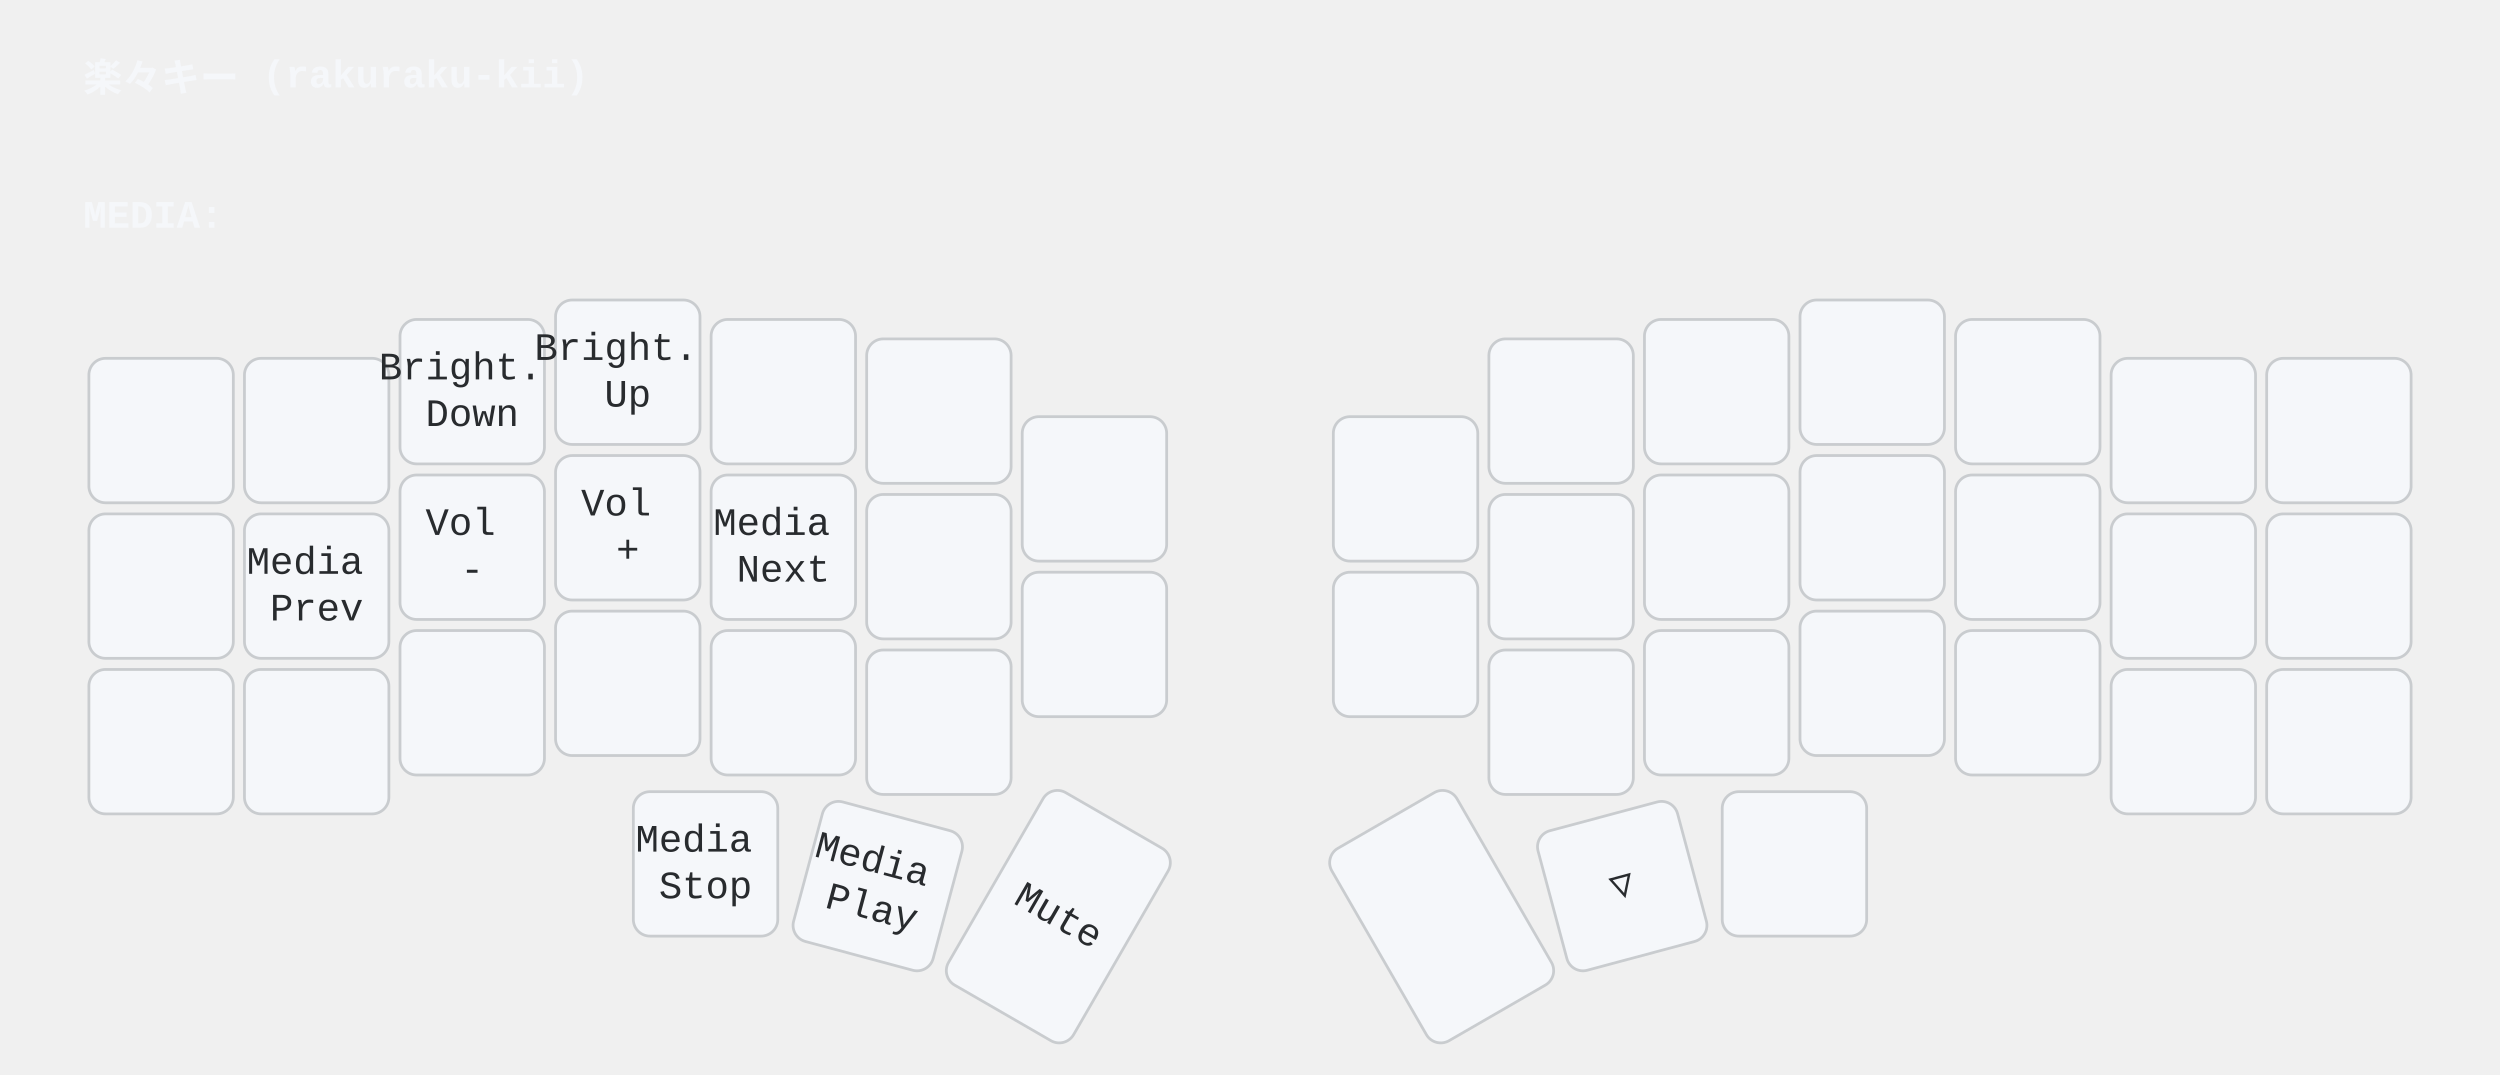
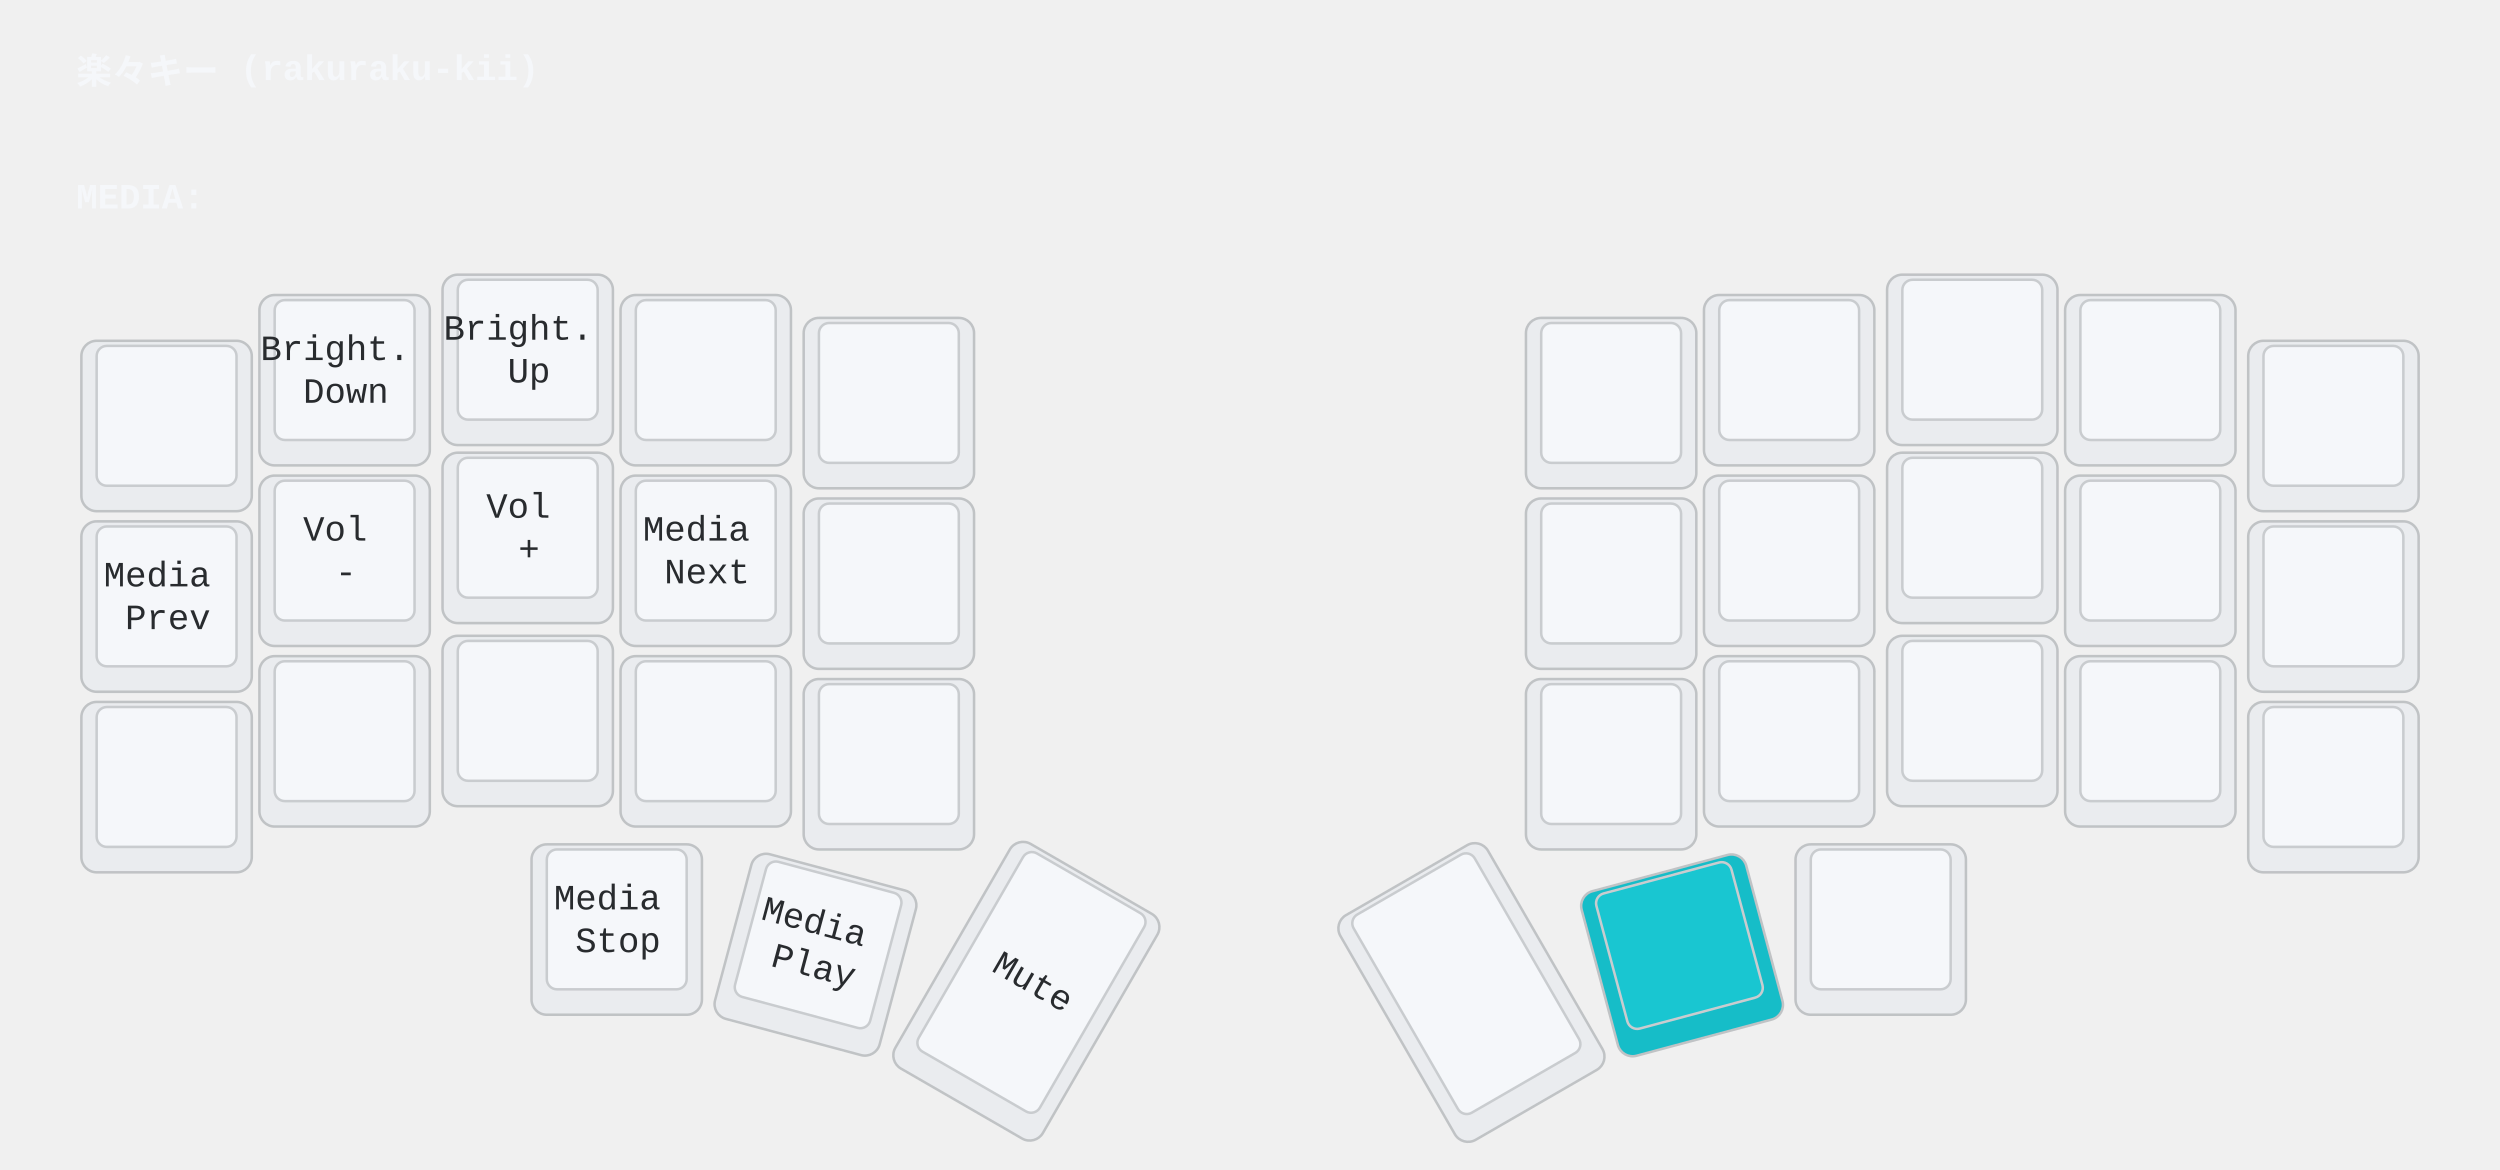
- <svg xmlns="http://www.w3.org/2000/svg" width="900" height="387" viewBox="0 0 900 387" class="keymap">
+ <svg xmlns="http://www.w3.org/2000/svg" width="983" height="460" viewBox="0 0 983 460" class="keymap">
  <style>/* inherit to force styles through use tags */
svg path {
    fill: inherit;
}

/* font and background color specifications */
* {
    background:#282B2E; 
    }
svg.keymap {
    font-family: SFMono-Regular,Consolas,Liberation Mono,Menlo,monospace;
    font-size: 14px;
    font-kerning: normal;
    text-rendering: optimizeLegibility;
    fill: #282B2E;
}

/* default key styling */
rect.key {
    fill: #f5f7fa;
}

rect.key, rect.combo {
    stroke: #c9cccf;
    stroke-width: 1;
}

/* default key side styling, only used is draw_key_sides is set */
rect.side {
    filter: brightness(90%);
}

/* color accent for combo boxes */
rect.combo, rect.combo-separate {
    fill: #5b7cfa;
}

/* color accent for held keys */
rect.held, rect.combo.held {
    fill: #19c6d1;
}

/* color accent for ghost (optional) keys */
rect.ghost, rect.combo.ghost {
    stroke-dasharray: 4, 4;
    stroke-width: 2;
}

text {
    text-anchor: middle;
    dominant-baseline: middle;
}

/* styling for layer labels */
text.label {
    font-weight: bold;
    text-anchor: start;
    fill: #f5f7fa
}

/* styling for optional footer */
text.footer {
    text-anchor: end;
    dominant-baseline: auto;
    stroke: white;
    stroke-width: 4;
    paint-order: stroke;
}

/* styling for combo tap, and key non-tap label text */
text.combo, text.hold, text.shifted, text.left, text.right {
    font-size: 11px;
}

text.hold {
    text-anchor: middle;
    dominant-baseline: auto;
}

text.shifted {
    text-anchor: middle;
    dominant-baseline: hanging;
}

text.left {
    text-anchor: start;
}

text.right {
    text-anchor: end;
}

text.layer-activator {
    text-decoration: underline;
}

/* styling for hold/shifted label text in combo box */
text.combo.hold, text.combo.shifted, text.combo.left, text.combo.right {
    font-size: 8px;
}

/* lighter symbol for transparent keys */
text.trans {
    fill: #282B2E;
}

/* styling for combo dendrons */
path.combo {
    stroke-width: 1;
    stroke: gray;
    fill: none;
}

/* Start Tabler Icons Cleanup */
/* cannot use height/width with glyphs */
.icon-tabler &gt; path {
    fill: inherit;
    stroke: inherit;
    stroke-width: 2;
}
/* hide tabler's default box */
.icon-tabler &gt; path[stroke="none"][fill="none"] {
    visibility: hidden;
}
/* End Tabler Icons Cleanup */

}</style>
  <g transform="translate(30,0)">
    <text x="0" y="28" class="label">楽々キー (rakuraku-kii)</text>
  </g>
  <g transform="translate(0,50)">
    <g transform="translate(30, 0)" class="layer-MEDIA">
      <text x="0" y="28" class="label" id="MEDIA">MEDIA:</text>
      <g transform="translate(0, 56)">
-         <g transform="translate(28, 49)" class="key keypos-0">
-           <rect rx="6" ry="6" x="-26" y="-26" width="52" height="52" class="key" />
-         </g>
-         <g transform="translate(84, 49)" class="key keypos-1">
-           <rect rx="6" ry="6" x="-26" y="-26" width="52" height="52" class="key" />
-         </g>
-         <g transform="translate(140, 35)" class="key keypos-2">
-           <rect rx="6" ry="6" x="-26" y="-26" width="52" height="52" class="key" />
-           <text x="0" y="0" class="key tap">
+         <g transform="translate(36, 62)" class="key keypos-0">
+           <rect rx="6" ry="6" x="-34" y="-34" width="67" height="67" class="key side" />
+           <rect rx="4" ry="4" x="-28" y="-32" width="55" height="55" class="key" />
+         </g>
+         <g transform="translate(106, 44)" class="key keypos-1">
+           <rect rx="6" ry="6" x="-34" y="-34" width="67" height="67" class="key side" />
+           <rect rx="4" ry="4" x="-28" y="-32" width="55" height="55" class="key" />
+           <text x="0" y="-4" class="key tap">
            <tspan x="0" dy="-0.6em">Bright.</tspan>
            <tspan x="0" dy="1.2em">Down</tspan>
          </text>
        </g>
-         <g transform="translate(196, 28)" class="key keypos-3">
-           <rect rx="6" ry="6" x="-26" y="-26" width="52" height="52" class="key" />
-           <text x="0" y="0" class="key tap">
+         <g transform="translate(178, 36)" class="key keypos-2">
+           <rect rx="6" ry="6" x="-34" y="-34" width="67" height="67" class="key side" />
+           <rect rx="4" ry="4" x="-28" y="-32" width="55" height="55" class="key" />
+           <text x="0" y="-4" class="key tap">
            <tspan x="0" dy="-0.6em">Bright.</tspan>
            <tspan x="0" dy="1.2em">Up</tspan>
          </text>
        </g>
-         <g transform="translate(252, 35)" class="key keypos-4">
-           <rect rx="6" ry="6" x="-26" y="-26" width="52" height="52" class="key" />
-         </g>
-         <g transform="translate(308, 42)" class="key keypos-5">
-           <rect rx="6" ry="6" x="-26" y="-26" width="52" height="52" class="key" />
-         </g>
-         <g transform="translate(364, 70)" class="key keypos-6">
-           <rect rx="6" ry="6" x="-26" y="-26" width="52" height="52" class="key" />
-         </g>
-         <g transform="translate(476, 70)" class="key keypos-7">
-           <rect rx="6" ry="6" x="-26" y="-26" width="52" height="52" class="key" />
-         </g>
-         <g transform="translate(532, 42)" class="key keypos-8">
-           <rect rx="6" ry="6" x="-26" y="-26" width="52" height="52" class="key" />
-         </g>
-         <g transform="translate(588, 35)" class="key keypos-9">
-           <rect rx="6" ry="6" x="-26" y="-26" width="52" height="52" class="key" />
-         </g>
-         <g transform="translate(644, 28)" class="key keypos-10">
-           <rect rx="6" ry="6" x="-26" y="-26" width="52" height="52" class="key" />
-         </g>
-         <g transform="translate(700, 35)" class="key keypos-11">
-           <rect rx="6" ry="6" x="-26" y="-26" width="52" height="52" class="key" />
-         </g>
-         <g transform="translate(756, 49)" class="key keypos-12">
-           <rect rx="6" ry="6" x="-26" y="-26" width="52" height="52" class="key" />
-         </g>
-         <g transform="translate(812, 49)" class="key keypos-13">
-           <rect rx="6" ry="6" x="-26" y="-26" width="52" height="52" class="key" />
-         </g>
-         <g transform="translate(28, 105)" class="key keypos-14">
-           <rect rx="6" ry="6" x="-26" y="-26" width="52" height="52" class="key" />
-         </g>
-         <g transform="translate(84, 105)" class="key keypos-15">
-           <rect rx="6" ry="6" x="-26" y="-26" width="52" height="52" class="key" />
-           <text x="0" y="0" class="key tap">
+         <g transform="translate(248, 44)" class="key keypos-3">
+           <rect rx="6" ry="6" x="-34" y="-34" width="67" height="67" class="key side" />
+           <rect rx="4" ry="4" x="-28" y="-32" width="55" height="55" class="key" />
+         </g>
+         <g transform="translate(320, 53)" class="key keypos-4">
+           <rect rx="6" ry="6" x="-34" y="-34" width="67" height="67" class="key side" />
+           <rect rx="4" ry="4" x="-28" y="-32" width="55" height="55" class="key" />
+         </g>
+         <g transform="translate(604, 53)" class="key keypos-5">
+           <rect rx="6" ry="6" x="-34" y="-34" width="67" height="67" class="key side" />
+           <rect rx="4" ry="4" x="-28" y="-32" width="55" height="55" class="key" />
+         </g>
+         <g transform="translate(674, 44)" class="key keypos-6">
+           <rect rx="6" ry="6" x="-34" y="-34" width="67" height="67" class="key side" />
+           <rect rx="4" ry="4" x="-28" y="-32" width="55" height="55" class="key" />
+         </g>
+         <g transform="translate(746, 36)" class="key keypos-7">
+           <rect rx="6" ry="6" x="-34" y="-34" width="67" height="67" class="key side" />
+           <rect rx="4" ry="4" x="-28" y="-32" width="55" height="55" class="key" />
+         </g>
+         <g transform="translate(816, 44)" class="key keypos-8">
+           <rect rx="6" ry="6" x="-34" y="-34" width="67" height="67" class="key side" />
+           <rect rx="4" ry="4" x="-28" y="-32" width="55" height="55" class="key" />
+         </g>
+         <g transform="translate(888, 62)" class="key keypos-9">
+           <rect rx="6" ry="6" x="-34" y="-34" width="67" height="67" class="key side" />
+           <rect rx="4" ry="4" x="-28" y="-32" width="55" height="55" class="key" />
+         </g>
+         <g transform="translate(36, 133)" class="key keypos-10">
+           <rect rx="6" ry="6" x="-34" y="-34" width="67" height="67" class="key side" />
+           <rect rx="4" ry="4" x="-28" y="-32" width="55" height="55" class="key" />
+           <text x="0" y="-4" class="key tap">
            <tspan x="0" dy="-0.6em">Media</tspan>
            <tspan x="0" dy="1.2em">Prev</tspan>
          </text>
        </g>
-         <g transform="translate(140, 91)" class="key keypos-16">
-           <rect rx="6" ry="6" x="-26" y="-26" width="52" height="52" class="key" />
-           <text x="0" y="0" class="key tap">
+         <g transform="translate(106, 115)" class="key keypos-11">
+           <rect rx="6" ry="6" x="-34" y="-34" width="67" height="67" class="key side" />
+           <rect rx="4" ry="4" x="-28" y="-32" width="55" height="55" class="key" />
+           <text x="0" y="-4" class="key tap">
            <tspan x="0" dy="-0.6em">Vol</tspan>
            <tspan x="0" dy="1.2em">-</tspan>
          </text>
        </g>
-         <g transform="translate(196, 84)" class="key keypos-17">
-           <rect rx="6" ry="6" x="-26" y="-26" width="52" height="52" class="key" />
-           <text x="0" y="0" class="key tap">
+         <g transform="translate(178, 106)" class="key keypos-12">
+           <rect rx="6" ry="6" x="-34" y="-34" width="67" height="67" class="key side" />
+           <rect rx="4" ry="4" x="-28" y="-32" width="55" height="55" class="key" />
+           <text x="0" y="-4" class="key tap">
            <tspan x="0" dy="-0.6em">Vol</tspan>
            <tspan x="0" dy="1.2em">+</tspan>
          </text>
        </g>
-         <g transform="translate(252, 91)" class="key keypos-18">
-           <rect rx="6" ry="6" x="-26" y="-26" width="52" height="52" class="key" />
-           <text x="0" y="0" class="key tap">
+         <g transform="translate(248, 115)" class="key keypos-13">
+           <rect rx="6" ry="6" x="-34" y="-34" width="67" height="67" class="key side" />
+           <rect rx="4" ry="4" x="-28" y="-32" width="55" height="55" class="key" />
+           <text x="0" y="-4" class="key tap">
            <tspan x="0" dy="-0.6em">Media</tspan>
            <tspan x="0" dy="1.2em">Next</tspan>
          </text>
        </g>
-         <g transform="translate(308, 98)" class="key keypos-19">
-           <rect rx="6" ry="6" x="-26" y="-26" width="52" height="52" class="key" />
-         </g>
-         <g transform="translate(364, 126)" class="key keypos-20">
-           <rect rx="6" ry="6" x="-26" y="-26" width="52" height="52" class="key" />
-         </g>
-         <g transform="translate(476, 126)" class="key keypos-21">
-           <rect rx="6" ry="6" x="-26" y="-26" width="52" height="52" class="key" />
-         </g>
-         <g transform="translate(532, 98)" class="key keypos-22">
-           <rect rx="6" ry="6" x="-26" y="-26" width="52" height="52" class="key" />
-         </g>
-         <g transform="translate(588, 91)" class="key keypos-23">
-           <rect rx="6" ry="6" x="-26" y="-26" width="52" height="52" class="key" />
-         </g>
-         <g transform="translate(644, 84)" class="key keypos-24">
-           <rect rx="6" ry="6" x="-26" y="-26" width="52" height="52" class="key" />
-         </g>
-         <g transform="translate(700, 91)" class="key keypos-25">
-           <rect rx="6" ry="6" x="-26" y="-26" width="52" height="52" class="key" />
-         </g>
-         <g transform="translate(756, 105)" class="key keypos-26">
-           <rect rx="6" ry="6" x="-26" y="-26" width="52" height="52" class="key" />
-         </g>
-         <g transform="translate(812, 105)" class="key keypos-27">
-           <rect rx="6" ry="6" x="-26" y="-26" width="52" height="52" class="key" />
-         </g>
-         <g transform="translate(28, 161)" class="key keypos-28">
-           <rect rx="6" ry="6" x="-26" y="-26" width="52" height="52" class="key" />
-         </g>
-         <g transform="translate(84, 161)" class="key keypos-29">
-           <rect rx="6" ry="6" x="-26" y="-26" width="52" height="52" class="key" />
-         </g>
-         <g transform="translate(140, 147)" class="key keypos-30">
-           <rect rx="6" ry="6" x="-26" y="-26" width="52" height="52" class="key" />
-         </g>
-         <g transform="translate(196, 140)" class="key keypos-31">
-           <rect rx="6" ry="6" x="-26" y="-26" width="52" height="52" class="key" />
-         </g>
-         <g transform="translate(252, 147)" class="key keypos-32">
-           <rect rx="6" ry="6" x="-26" y="-26" width="52" height="52" class="key" />
-         </g>
-         <g transform="translate(308, 154)" class="key keypos-33">
-           <rect rx="6" ry="6" x="-26" y="-26" width="52" height="52" class="key" />
-         </g>
-         <g transform="translate(532, 154)" class="key keypos-34">
-           <rect rx="6" ry="6" x="-26" y="-26" width="52" height="52" class="key" />
-         </g>
-         <g transform="translate(588, 147)" class="key keypos-35">
-           <rect rx="6" ry="6" x="-26" y="-26" width="52" height="52" class="key" />
-         </g>
-         <g transform="translate(644, 140)" class="key keypos-36">
-           <rect rx="6" ry="6" x="-26" y="-26" width="52" height="52" class="key" />
-         </g>
-         <g transform="translate(700, 147)" class="key keypos-37">
-           <rect rx="6" ry="6" x="-26" y="-26" width="52" height="52" class="key" />
-         </g>
-         <g transform="translate(756, 161)" class="key keypos-38">
-           <rect rx="6" ry="6" x="-26" y="-26" width="52" height="52" class="key" />
-         </g>
-         <g transform="translate(812, 161)" class="key keypos-39">
-           <rect rx="6" ry="6" x="-26" y="-26" width="52" height="52" class="key" />
-         </g>
-         <g transform="translate(224, 205)" class="key keypos-40">
-           <rect rx="6" ry="6" x="-26" y="-26" width="52" height="52" class="key" />
-           <text x="0" y="0" class="key tap">
+         <g transform="translate(320, 124)" class="key keypos-14">
+           <rect rx="6" ry="6" x="-34" y="-34" width="67" height="67" class="key side" />
+           <rect rx="4" ry="4" x="-28" y="-32" width="55" height="55" class="key" />
+         </g>
+         <g transform="translate(604, 124)" class="key keypos-15">
+           <rect rx="6" ry="6" x="-34" y="-34" width="67" height="67" class="key side" />
+           <rect rx="4" ry="4" x="-28" y="-32" width="55" height="55" class="key" />
+         </g>
+         <g transform="translate(674, 115)" class="key keypos-16">
+           <rect rx="6" ry="6" x="-34" y="-34" width="67" height="67" class="key side" />
+           <rect rx="4" ry="4" x="-28" y="-32" width="55" height="55" class="key" />
+         </g>
+         <g transform="translate(746, 106)" class="key keypos-17">
+           <rect rx="6" ry="6" x="-34" y="-34" width="67" height="67" class="key side" />
+           <rect rx="4" ry="4" x="-28" y="-32" width="55" height="55" class="key" />
+         </g>
+         <g transform="translate(816, 115)" class="key keypos-18">
+           <rect rx="6" ry="6" x="-34" y="-34" width="67" height="67" class="key side" />
+           <rect rx="4" ry="4" x="-28" y="-32" width="55" height="55" class="key" />
+         </g>
+         <g transform="translate(888, 133)" class="key keypos-19">
+           <rect rx="6" ry="6" x="-34" y="-34" width="67" height="67" class="key side" />
+           <rect rx="4" ry="4" x="-28" y="-32" width="55" height="55" class="key" />
+         </g>
+         <g transform="translate(36, 204)" class="key keypos-20">
+           <rect rx="6" ry="6" x="-34" y="-34" width="67" height="67" class="key side" />
+           <rect rx="4" ry="4" x="-28" y="-32" width="55" height="55" class="key" />
+         </g>
+         <g transform="translate(106, 186)" class="key keypos-21">
+           <rect rx="6" ry="6" x="-34" y="-34" width="67" height="67" class="key side" />
+           <rect rx="4" ry="4" x="-28" y="-32" width="55" height="55" class="key" />
+         </g>
+         <g transform="translate(178, 178)" class="key keypos-22">
+           <rect rx="6" ry="6" x="-34" y="-34" width="67" height="67" class="key side" />
+           <rect rx="4" ry="4" x="-28" y="-32" width="55" height="55" class="key" />
+         </g>
+         <g transform="translate(248, 186)" class="key keypos-23">
+           <rect rx="6" ry="6" x="-34" y="-34" width="67" height="67" class="key side" />
+           <rect rx="4" ry="4" x="-28" y="-32" width="55" height="55" class="key" />
+         </g>
+         <g transform="translate(320, 195)" class="key keypos-24">
+           <rect rx="6" ry="6" x="-34" y="-34" width="67" height="67" class="key side" />
+           <rect rx="4" ry="4" x="-28" y="-32" width="55" height="55" class="key" />
+         </g>
+         <g transform="translate(604, 195)" class="key keypos-25">
+           <rect rx="6" ry="6" x="-34" y="-34" width="67" height="67" class="key side" />
+           <rect rx="4" ry="4" x="-28" y="-32" width="55" height="55" class="key" />
+         </g>
+         <g transform="translate(674, 186)" class="key keypos-26">
+           <rect rx="6" ry="6" x="-34" y="-34" width="67" height="67" class="key side" />
+           <rect rx="4" ry="4" x="-28" y="-32" width="55" height="55" class="key" />
+         </g>
+         <g transform="translate(746, 178)" class="key keypos-27">
+           <rect rx="6" ry="6" x="-34" y="-34" width="67" height="67" class="key side" />
+           <rect rx="4" ry="4" x="-28" y="-32" width="55" height="55" class="key" />
+         </g>
+         <g transform="translate(816, 186)" class="key keypos-28">
+           <rect rx="6" ry="6" x="-34" y="-34" width="67" height="67" class="key side" />
+           <rect rx="4" ry="4" x="-28" y="-32" width="55" height="55" class="key" />
+         </g>
+         <g transform="translate(888, 204)" class="key keypos-29">
+           <rect rx="6" ry="6" x="-34" y="-34" width="67" height="67" class="key side" />
+           <rect rx="4" ry="4" x="-28" y="-32" width="55" height="55" class="key" />
+         </g>
+         <g transform="translate(213, 260)" class="key keypos-30">
+           <rect rx="6" ry="6" x="-34" y="-34" width="67" height="67" class="key side" />
+           <rect rx="4" ry="4" x="-28" y="-32" width="55" height="55" class="key" />
+           <text x="0" y="-4" class="key tap">
            <tspan x="0" dy="-0.6em">Media</tspan>
            <tspan x="0" dy="1.2em">Stop</tspan>
          </text>
        </g>
-         <g transform="translate(286, 213) rotate(15.0)" class="key keypos-41">
-           <rect rx="6" ry="6" x="-26" y="-26" width="52" height="52" class="key" />
-           <text x="0" y="0" class="key tap">
+         <g transform="translate(291, 270) rotate(15.0)" class="key keypos-31">
+           <rect rx="6" ry="6" x="-34" y="-34" width="67" height="67" class="key side" />
+           <rect rx="4" ry="4" x="-28" y="-32" width="55" height="55" class="key" />
+           <text x="0" y="-4" class="key tap">
            <tspan x="0" dy="-0.6em">Media</tspan>
            <tspan x="0" dy="1.2em">Play</tspan>
          </text>
        </g>
-         <g transform="translate(351, 224) rotate(30.0)" class="key keypos-42">
-           <rect rx="6" ry="6" x="-26" y="-40" width="52" height="80" class="key" />
-           <text x="0" y="0" class="key tap">Mute</text>
-         </g>
-         <g transform="translate(489, 224) rotate(-30.0)" class="key keypos-43">
-           <rect rx="6" ry="6" x="-26" y="-40" width="52" height="80" class="key" />
-         </g>
-         <g transform="translate(554, 213) rotate(-15.0)" class="key keypos-44">
-           <rect rx="6" ry="6" x="-26" y="-26" width="52" height="52" class="key" />
-           <text x="0" y="0" class="key tap">▽</text>
-         </g>
-         <g transform="translate(616, 205)" class="key keypos-45">
-           <rect rx="6" ry="6" x="-26" y="-26" width="52" height="52" class="key" />
+         <g transform="translate(374, 284) rotate(30.0)" class="key keypos-32">
+           <rect rx="6" ry="6" x="-34" y="-51" width="67" height="102" class="key side" />
+           <rect rx="4" ry="4" x="-28" y="-49" width="55" height="90" class="key" />
+           <text x="0" y="-4" class="key tap">Mute</text>
+         </g>
+         <g transform="translate(549, 284) rotate(-30.0)" class="key keypos-33">
+           <rect rx="6" ry="6" x="-34" y="-51" width="67" height="102" class="key side" />
+           <rect rx="4" ry="4" x="-28" y="-49" width="55" height="90" class="key" />
+         </g>
+         <g transform="translate(632, 270) rotate(-15.0)" class="key held keypos-34">
+           <rect rx="6" ry="6" x="-34" y="-34" width="67" height="67" class="key held side" />
+           <rect rx="4" ry="4" x="-28" y="-32" width="55" height="55" class="key held" />
+         </g>
+         <g transform="translate(710, 260)" class="key keypos-35">
+           <rect rx="6" ry="6" x="-34" y="-34" width="67" height="67" class="key side" />
+           <rect rx="4" ry="4" x="-28" y="-32" width="55" height="55" class="key" />
        </g>
      </g>
    </g>
  </g>
</svg>
